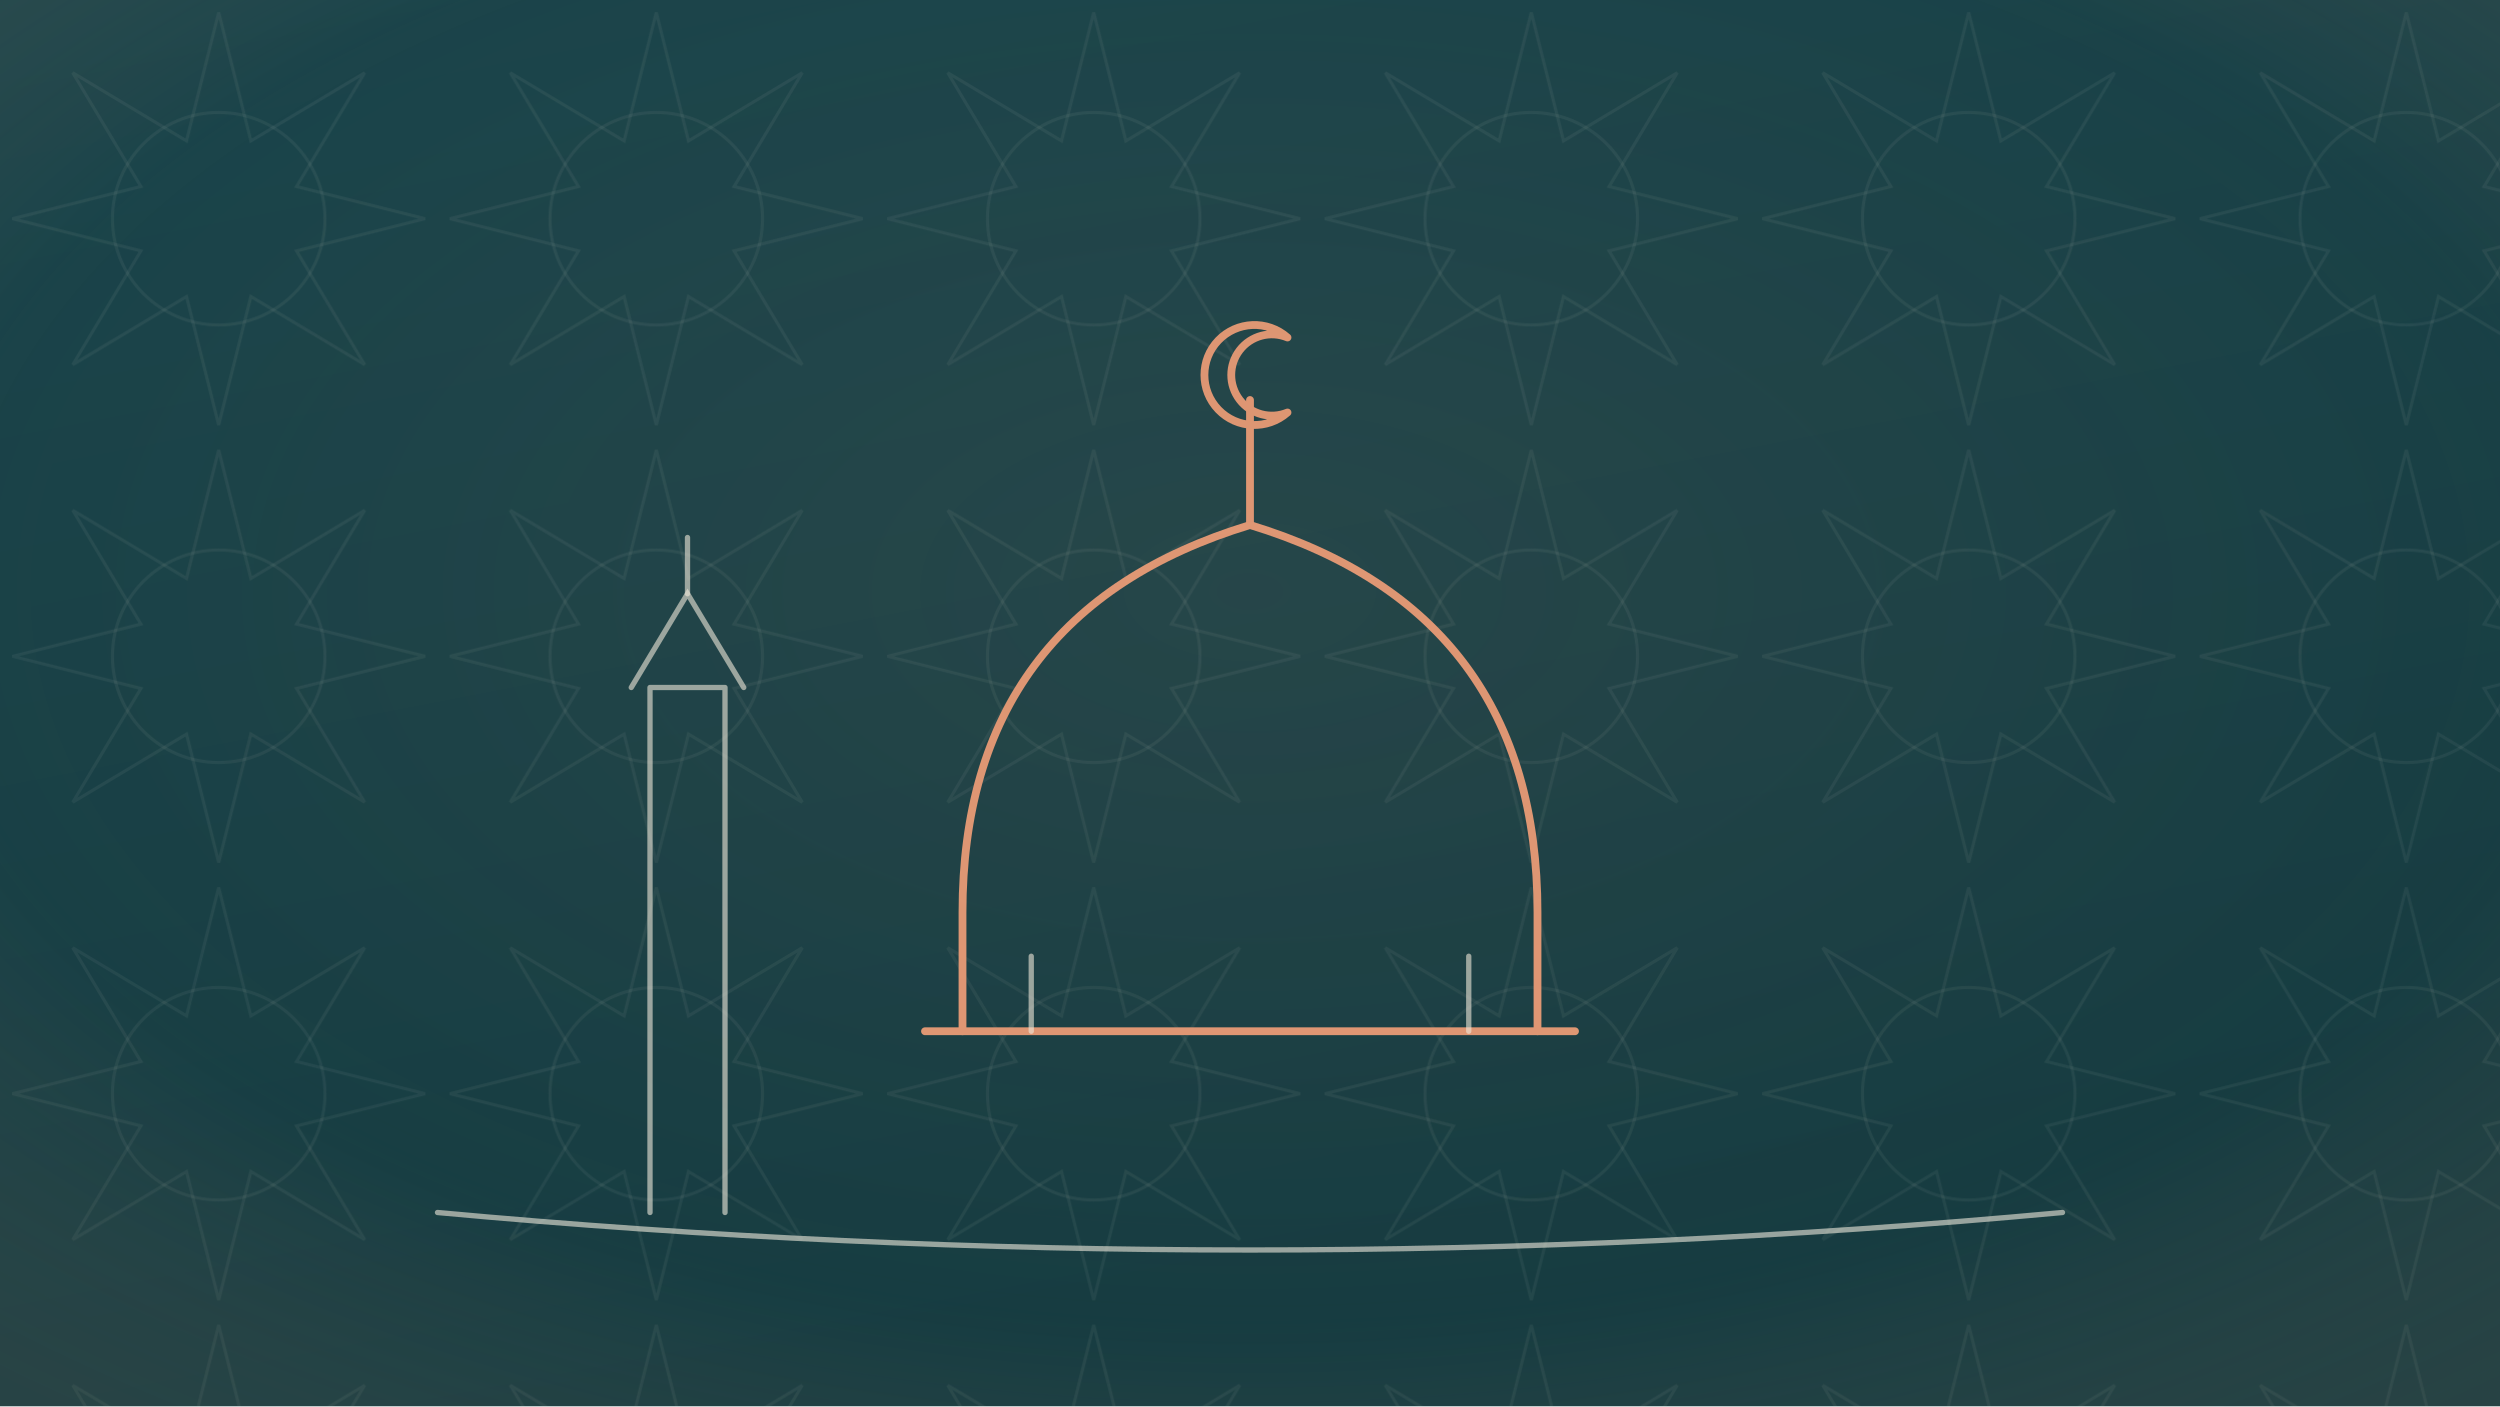
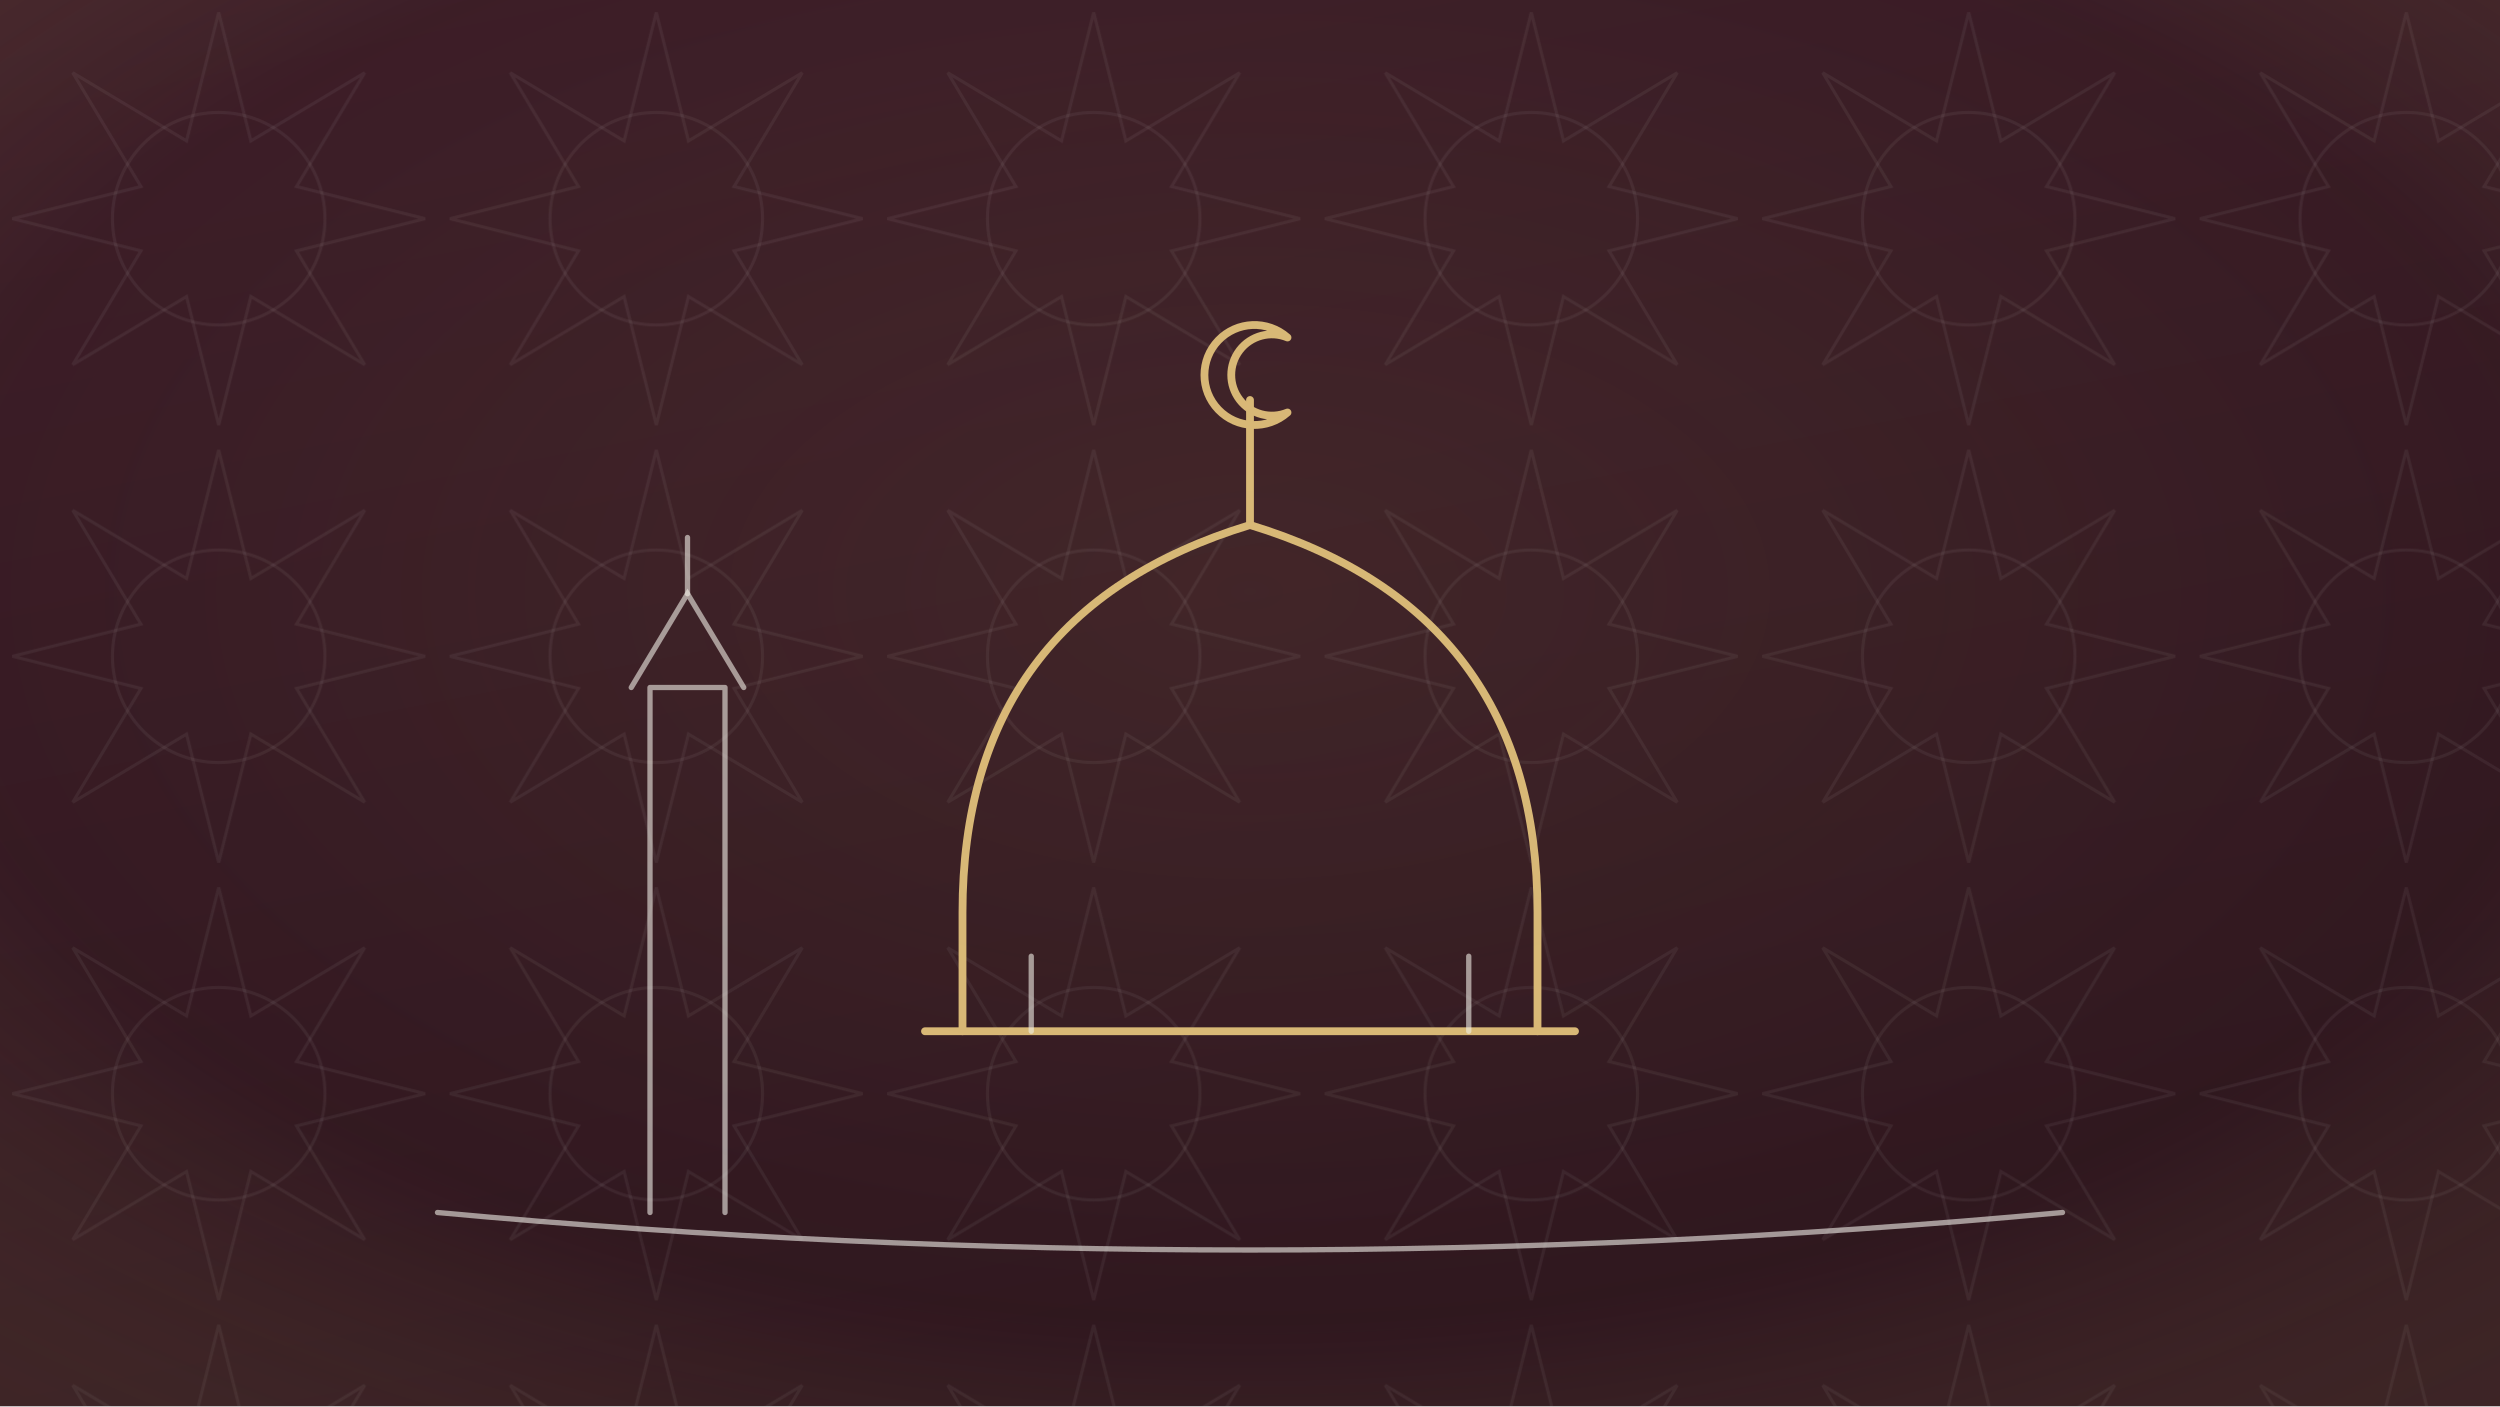
<svg xmlns="http://www.w3.org/2000/svg" viewBox="0 0 800 450" role="img" aria-label="">
  <defs>
    <linearGradient id="bg" x1="0" y1="0" x2="0.35" y2="1">
-       <stop offset="0" stop-color="#17434a" />
-       <stop offset="1" stop-color="#123a40" />
+       <stop offset="0" stop-color="#3a1b26" />
+       <stop offset="1" stop-color="#2c141d" />
    </linearGradient>
    <radialGradient id="glow" cx="0.5" cy="0.42" r="1.05">
-       <stop offset="0" stop-color="#de9673" stop-opacity="0.09" />
-       <stop offset="0.5" stop-color="#de9673" stop-opacity="0.02" />
-       <stop offset="1" stop-color="#0c2b30" stop-opacity="0.4" />
+       <stop offset="0" stop-color="#d8b876" stop-opacity="0.09" />
+       <stop offset="0.5" stop-color="#d8b876" stop-opacity="0.02" />
+       <stop offset="1" stop-color="#1c0d13" stop-opacity="0.4" />
    </radialGradient>
    <pattern id="lat" width="140" height="140" patternUnits="userSpaceOnUse">
-       <g fill="none" stroke="#f0ede0" stroke-opacity="0.06">
+       <g fill="none" stroke="#f2f0eb" stroke-opacity="0.06">
        <polygon points="70.0,4.0 80.3,45.1 116.7,23.3 94.9,59.7 136.0,70.0 94.9,80.3 116.7,116.7 80.3,94.9 70.0,136.0 59.7,94.9 23.3,116.7 45.1,80.3 4.0,70.0 45.1,59.7 23.3,23.3 59.7,45.1" />
        <circle cx="70" cy="70" r="34" />
      </g>
    </pattern>
  </defs>
  <rect width="800" height="450" fill="url(#bg)" />
  <rect width="800" height="450" fill="url(#lat)" />
-   <g fill="none" stroke="#de9673" stroke-width="2.5" stroke-linecap="round" stroke-linejoin="round">
+   <g fill="none" stroke="#d8b876" stroke-width="2.5" stroke-linecap="round" stroke-linejoin="round">
    <path d="M 308 330 V 292 Q 308 196 400 168 Q 492 196 492 292 V 330" />
    <path d="M 296 330 H 504" />
    <line x1="400" y1="168" x2="400" y2="128" />
    <path d="M 412 108 A 16 16 0 1 0 412 132 A 13 13 0 1 1 412 108 Z" />
  </g>
-   <g fill="none" stroke="#f0ede0" stroke-opacity="0.6" stroke-width="1.7" stroke-linecap="round">
+   <g fill="none" stroke="#f2f0eb" stroke-opacity="0.6" stroke-width="1.7" stroke-linecap="round">
    <path d="M 330 330 V 306" />
    <path d="M 470 330 V 306" />
    <path d="M 208 388 V 220 M 232 388 V 220 M 208 220 H 232 M 202 220 L 220 190 L 238 220" />
    <line x1="220" y1="190" x2="220" y2="172" />
    <path d="M 140 388 Q 400 412 660 388" />
  </g>
  <rect width="800" height="450" fill="url(#glow)" />
</svg>
